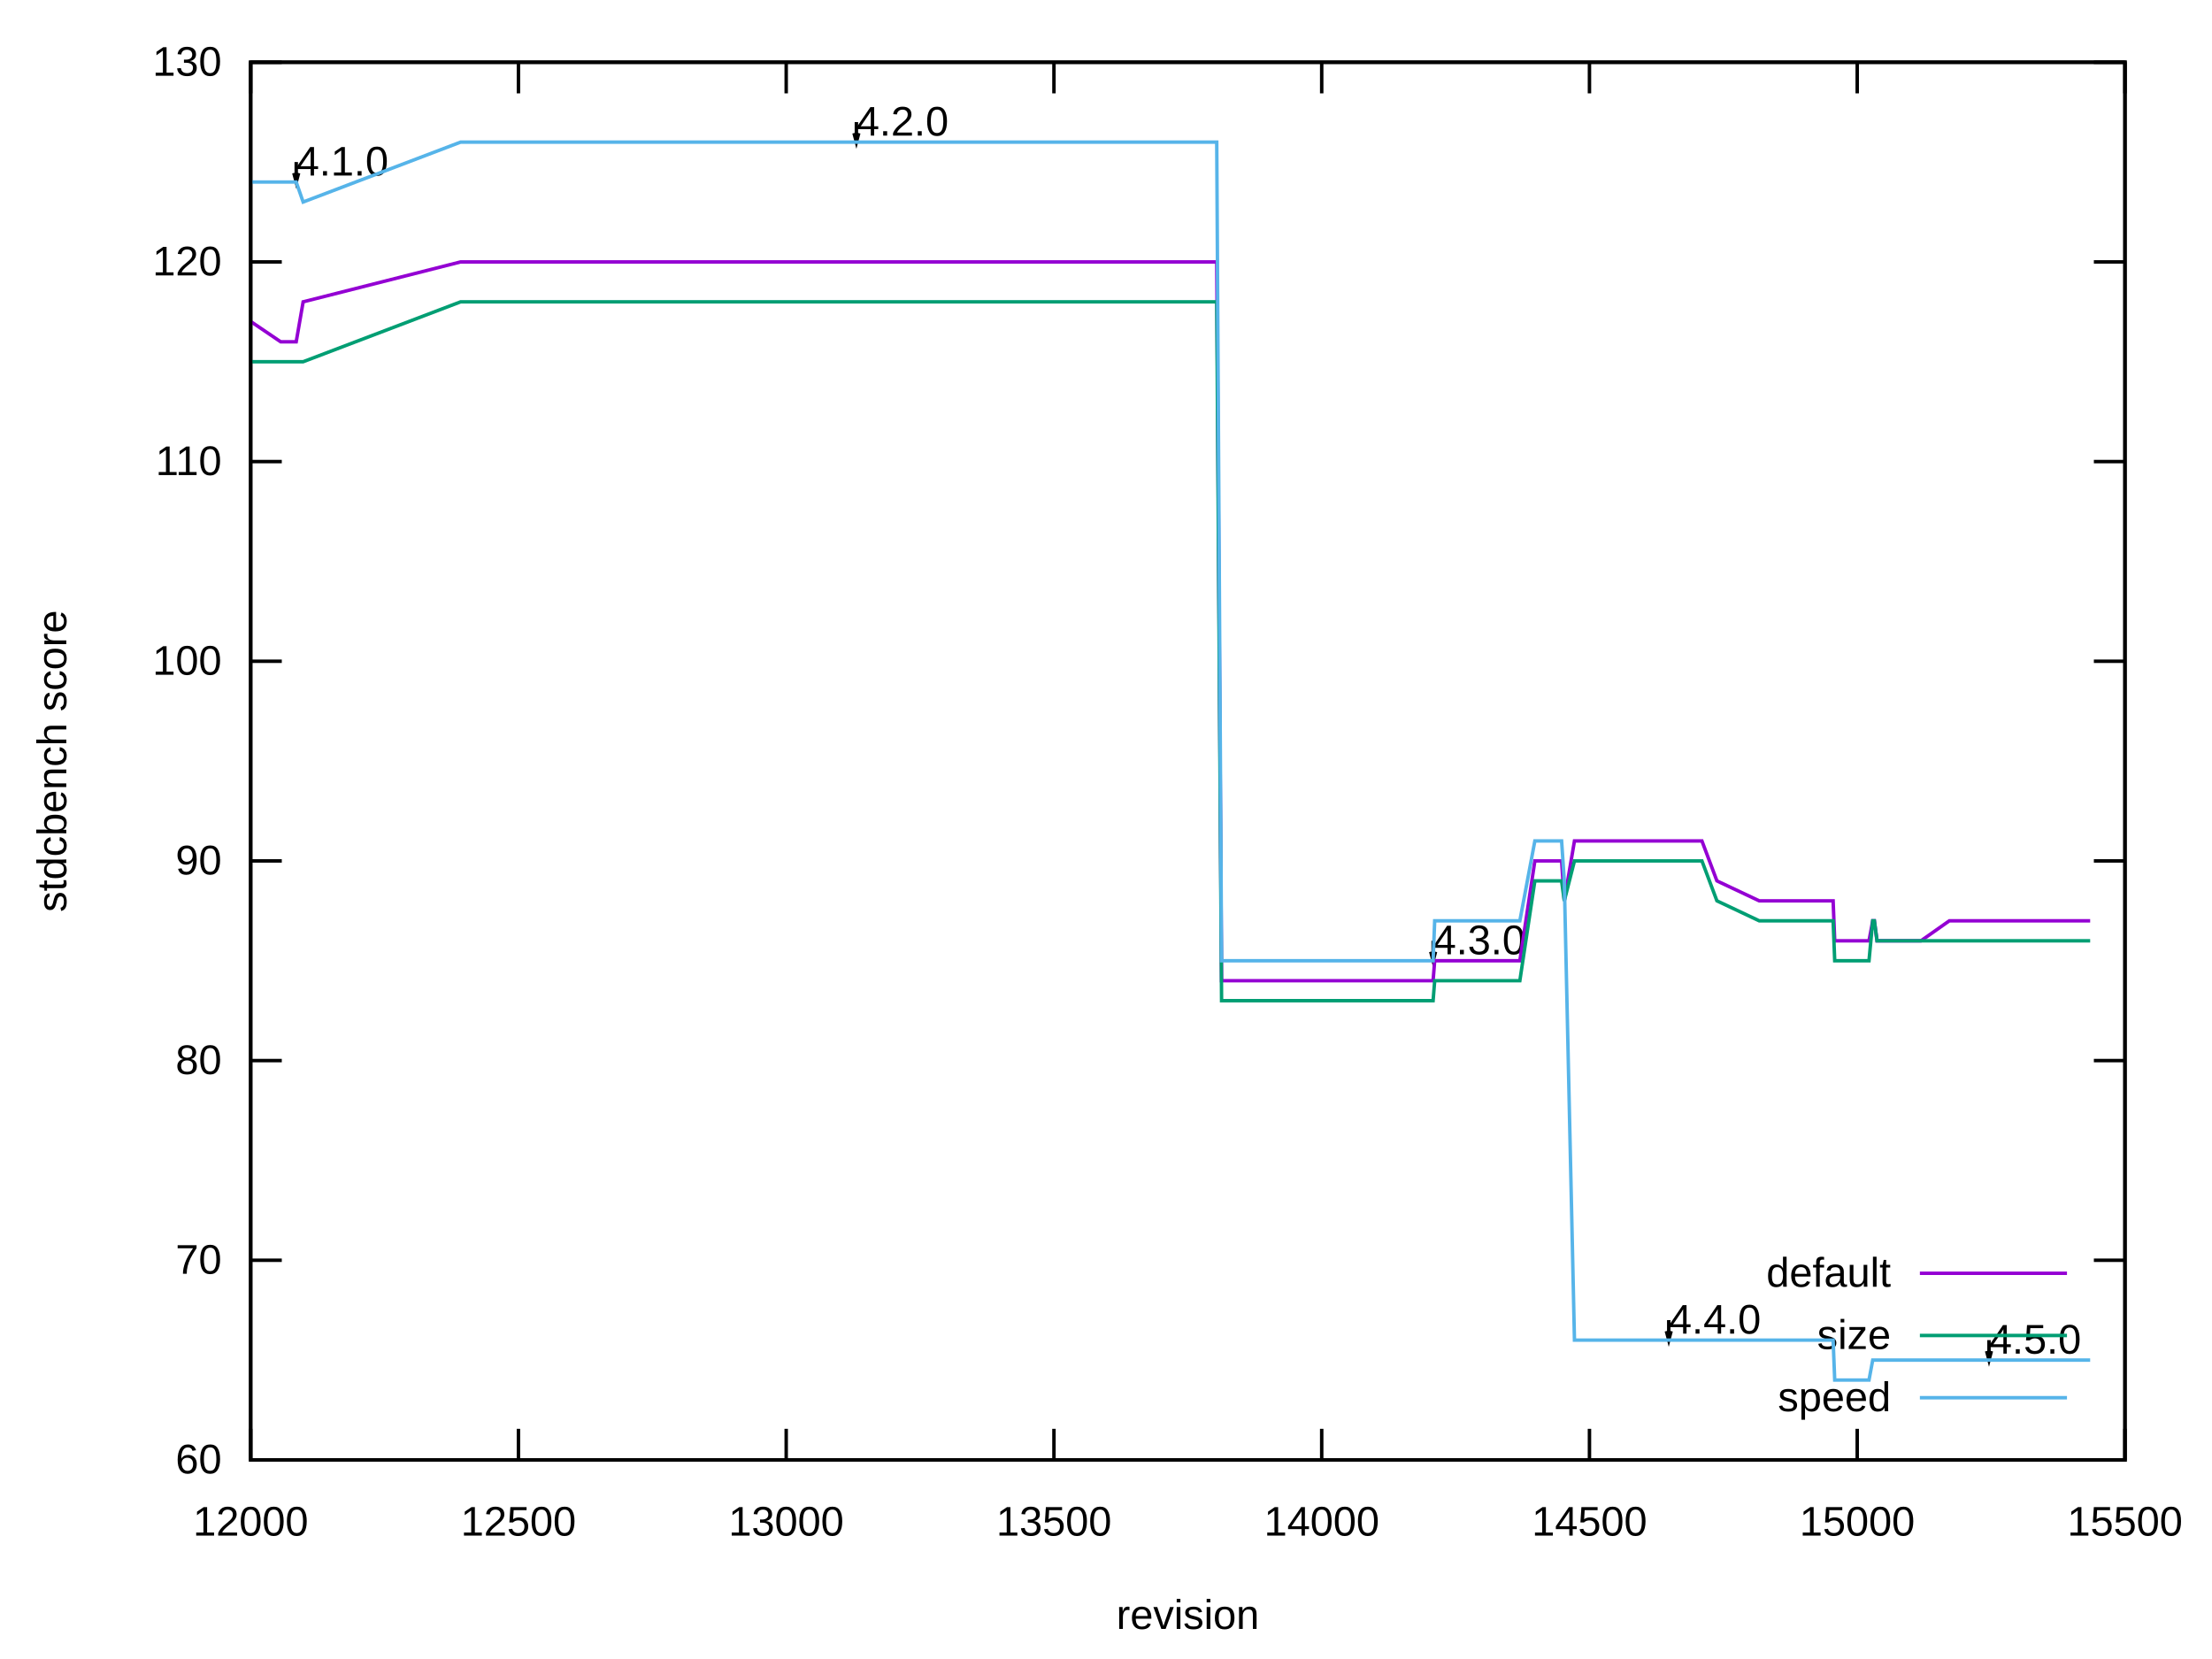
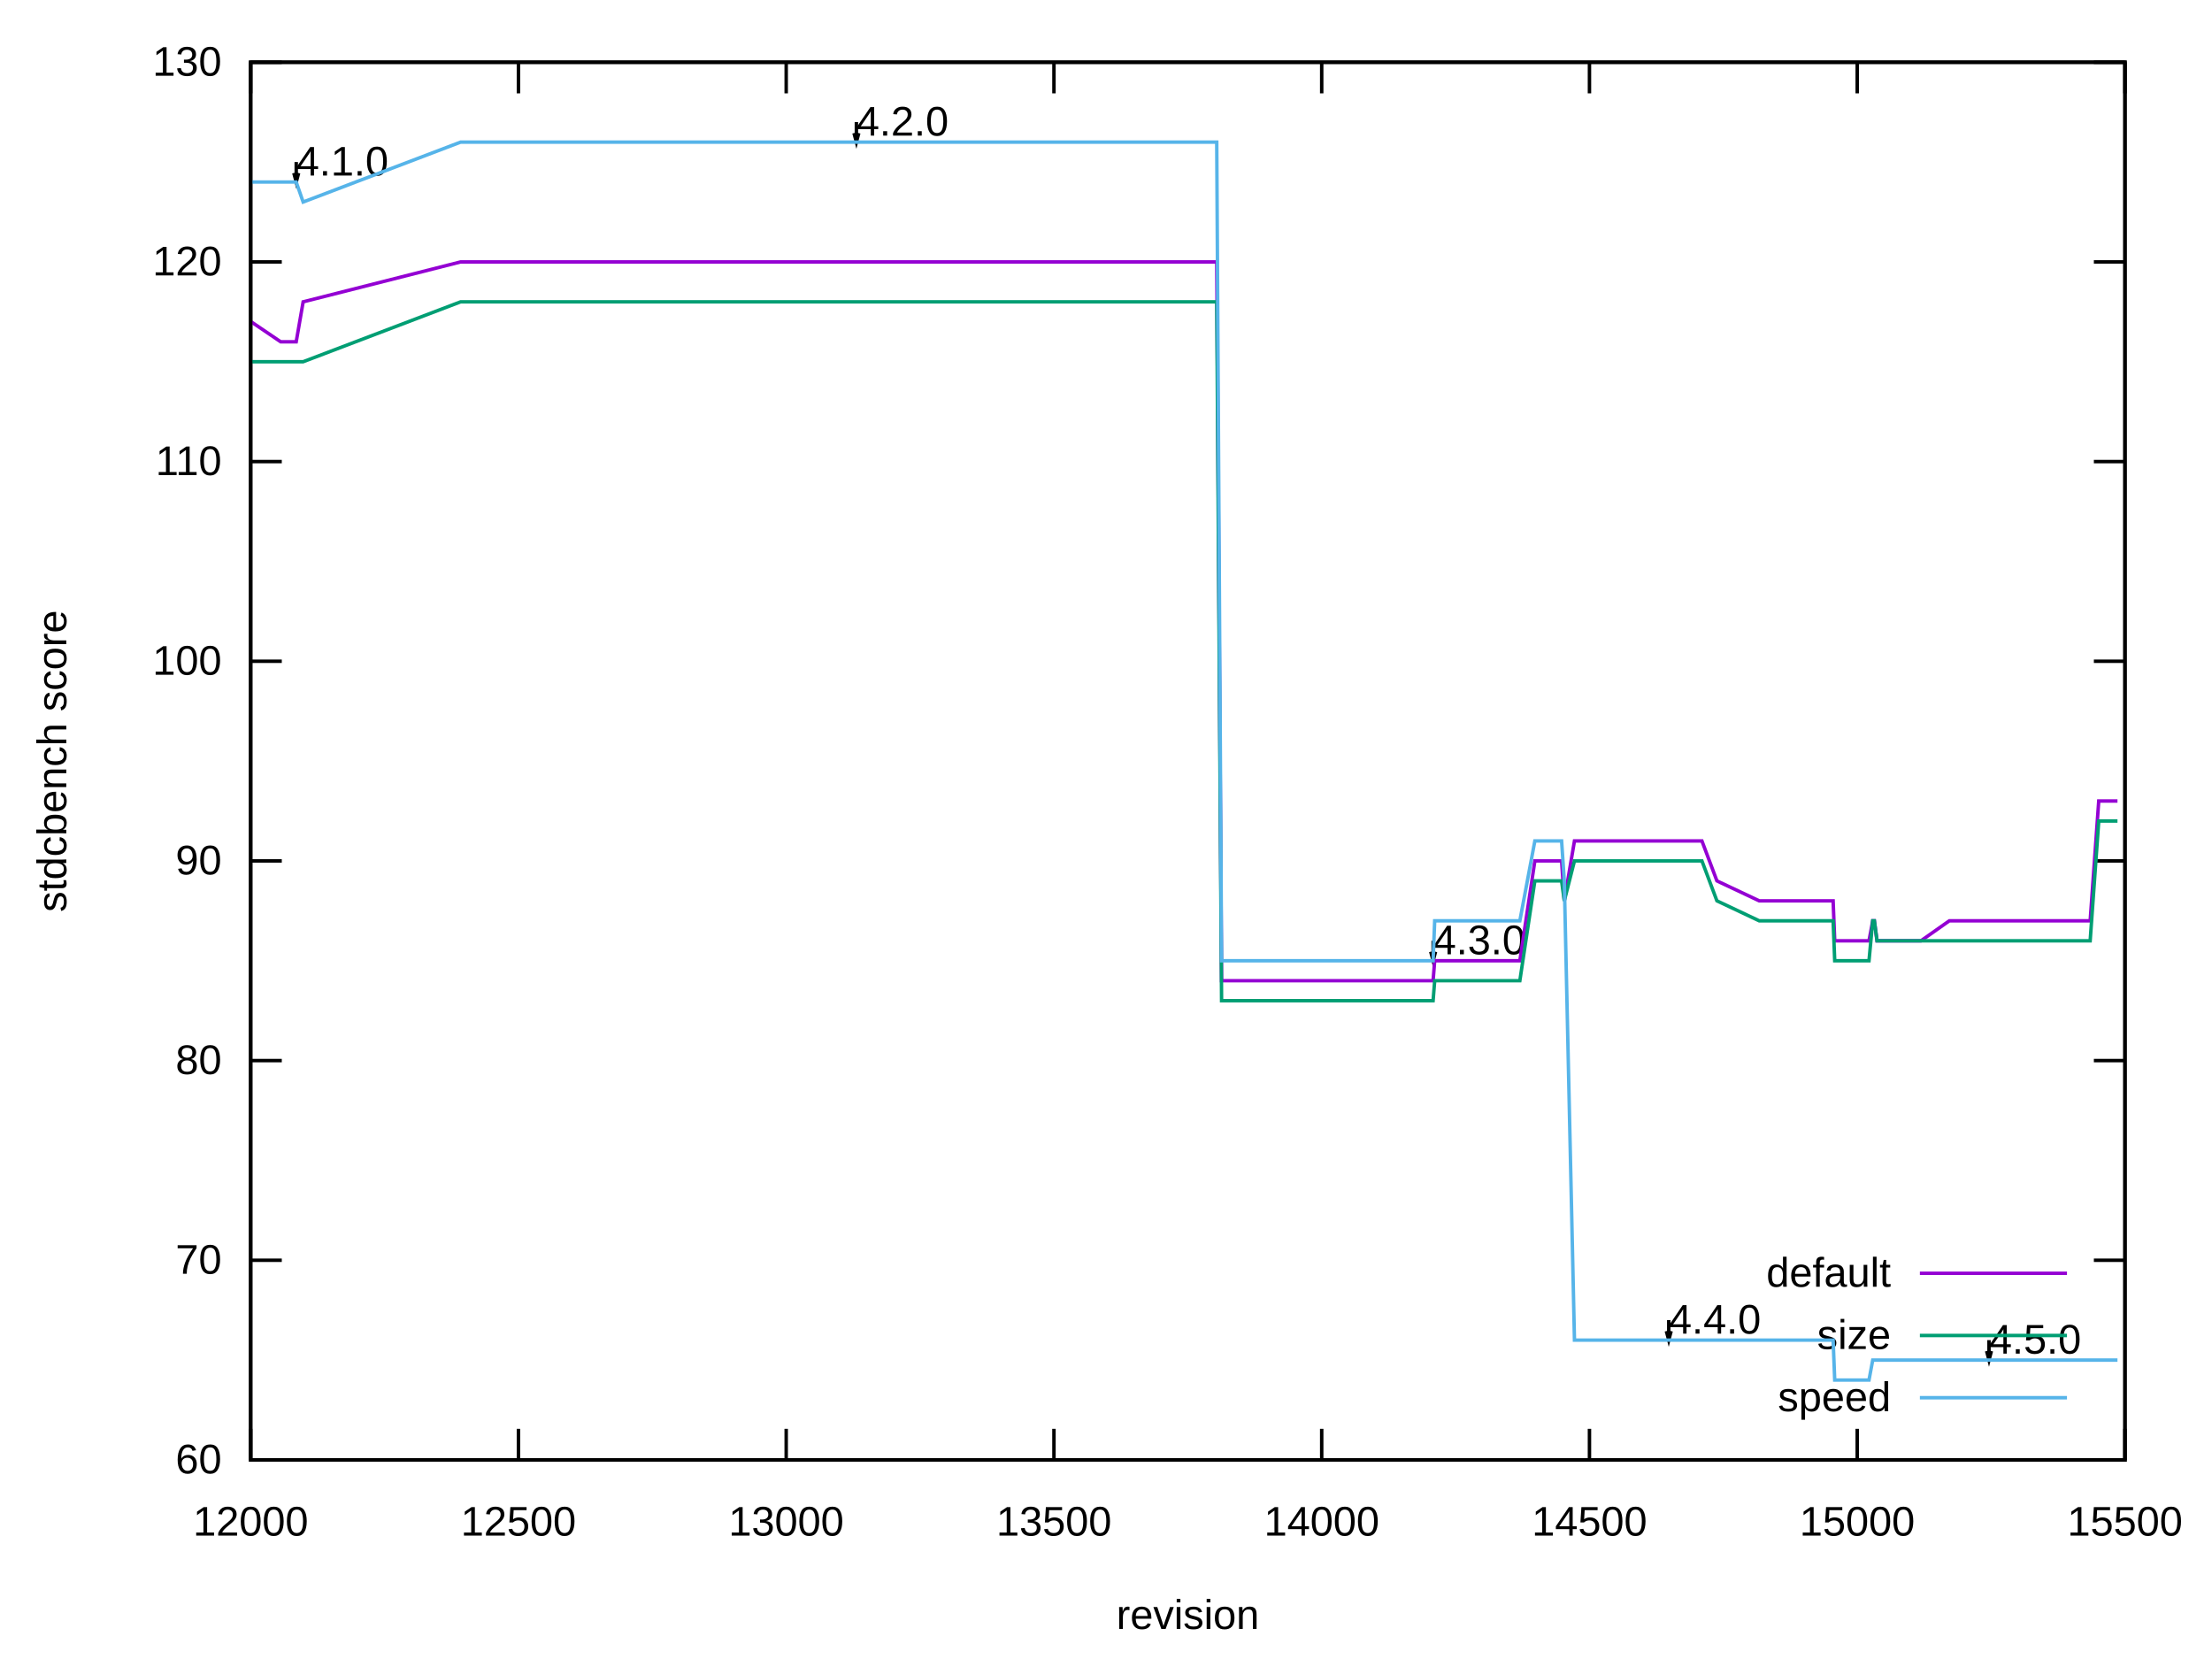
<svg xmlns="http://www.w3.org/2000/svg" xmlns:xlink="http://www.w3.org/1999/xlink" width="640" height="480" viewBox="0 0 640 480">
  <g id="gnuplot_canvas">
    <rect x="0" y="0" width="640" height="480" fill="none" />
    <defs>
      <circle id="gpDot" r="0.5" stroke-width="0.5" stroke="currentColor" />
      <path id="gpPt0" stroke-width="0.222" stroke="currentColor" d="M-1,0 h2 M0,-1 v2" />
      <path id="gpPt1" stroke-width="0.222" stroke="currentColor" d="M-1,-1 L1,1 M1,-1 L-1,1" />
      <path id="gpPt2" stroke-width="0.222" stroke="currentColor" d="M-1,0 L1,0 M0,-1 L0,1 M-1,-1 L1,1 M-1,1 L1,-1" />
      <rect id="gpPt3" stroke-width="0.222" stroke="currentColor" x="-1" y="-1" width="2" height="2" />
      <rect id="gpPt4" stroke-width="0.222" stroke="currentColor" fill="currentColor" x="-1" y="-1" width="2" height="2" />
      <circle id="gpPt5" stroke-width="0.222" stroke="currentColor" cx="0" cy="0" r="1" />
      <use xlink:href="#gpPt5" id="gpPt6" fill="currentColor" stroke="none" />
      <path id="gpPt7" stroke-width="0.222" stroke="currentColor" d="M0,-1.33 L-1.33,0.67 L1.33,0.67 z" />
      <use xlink:href="#gpPt7" id="gpPt8" fill="currentColor" stroke="none" />
      <use xlink:href="#gpPt7" id="gpPt9" stroke="currentColor" transform="rotate(180)" />
      <use xlink:href="#gpPt9" id="gpPt10" fill="currentColor" stroke="none" />
      <use xlink:href="#gpPt3" id="gpPt11" stroke="currentColor" transform="rotate(45)" />
      <use xlink:href="#gpPt11" id="gpPt12" fill="currentColor" stroke="none" />
      <path id="gpPt13" stroke-width="0.222" stroke="currentColor" d="M0,1.330 L1.265,0.411 L0.782,-1.067 L-0.782,-1.076 L-1.265,0.411 z" />
      <use xlink:href="#gpPt13" id="gpPt14" fill="currentColor" stroke="none" />
      <filter id="textbox" filterUnits="objectBoundingBox" x="0" y="0" height="1" width="1">
        <feFlood flood-color="white" flood-opacity="1" result="bgnd" />
        <feComposite in="SourceGraphic" in2="bgnd" operator="atop" />
      </filter>
      <filter id="greybox" filterUnits="objectBoundingBox" x="0" y="0" height="1" width="1">
        <feFlood flood-color="lightgrey" flood-opacity="1" result="grey" />
        <feComposite in="SourceGraphic" in2="grey" operator="atop" />
      </filter>
    </defs>
    <g fill="none" color="white" stroke="currentColor" stroke-width="1.00" stroke-linecap="butt" stroke-linejoin="miter">
</g>
    <g fill="none" color="black" stroke="currentColor" stroke-width="1.00" stroke-linecap="butt" stroke-linejoin="miter">
      <path stroke="black" d="M72.53,422.40 L81.53,422.40 M614.82,422.40 L605.82,422.40  " />
      <g transform="translate(64.14,426.30)" stroke="none" fill="black" font-family="Arial" font-size="12.00" text-anchor="end">
        <text>
          <tspan font-family="Arial"> 60</tspan>
        </text>
      </g>
    </g>
    <g fill="none" color="black" stroke="currentColor" stroke-width="1.00" stroke-linecap="butt" stroke-linejoin="miter">
      <path stroke="black" d="M72.53,364.63 L81.53,364.63 M614.82,364.63 L605.82,364.63  " />
      <g transform="translate(64.14,368.53)" stroke="none" fill="black" font-family="Arial" font-size="12.00" text-anchor="end">
        <text>
          <tspan font-family="Arial"> 70</tspan>
        </text>
      </g>
    </g>
    <g fill="none" color="black" stroke="currentColor" stroke-width="1.00" stroke-linecap="butt" stroke-linejoin="miter">
      <path stroke="black" d="M72.53,306.86 L81.53,306.86 M614.82,306.86 L605.82,306.86  " />
      <g transform="translate(64.14,310.76)" stroke="none" fill="black" font-family="Arial" font-size="12.00" text-anchor="end">
        <text>
          <tspan font-family="Arial"> 80</tspan>
        </text>
      </g>
    </g>
    <g fill="none" color="black" stroke="currentColor" stroke-width="1.00" stroke-linecap="butt" stroke-linejoin="miter">
      <path stroke="black" d="M72.53,249.09 L81.53,249.09 M614.82,249.09 L605.82,249.09  " />
      <g transform="translate(64.14,252.99)" stroke="none" fill="black" font-family="Arial" font-size="12.00" text-anchor="end">
        <text>
          <tspan font-family="Arial"> 90</tspan>
        </text>
      </g>
    </g>
    <g fill="none" color="black" stroke="currentColor" stroke-width="1.00" stroke-linecap="butt" stroke-linejoin="miter">
      <path stroke="black" d="M72.53,191.32 L81.53,191.32 M614.82,191.32 L605.82,191.32  " />
      <g transform="translate(64.14,195.22)" stroke="none" fill="black" font-family="Arial" font-size="12.00" text-anchor="end">
        <text>
          <tspan font-family="Arial"> 100</tspan>
        </text>
      </g>
    </g>
    <g fill="none" color="black" stroke="currentColor" stroke-width="1.00" stroke-linecap="butt" stroke-linejoin="miter">
      <path stroke="black" d="M72.53,133.55 L81.53,133.55 M614.82,133.55 L605.82,133.55  " />
      <g transform="translate(64.14,137.45)" stroke="none" fill="black" font-family="Arial" font-size="12.00" text-anchor="end">
        <text>
          <tspan font-family="Arial"> 110</tspan>
        </text>
      </g>
    </g>
    <g fill="none" color="black" stroke="currentColor" stroke-width="1.00" stroke-linecap="butt" stroke-linejoin="miter">
      <path stroke="black" d="M72.53,75.78 L81.53,75.78 M614.82,75.78 L605.82,75.78  " />
      <g transform="translate(64.14,79.68)" stroke="none" fill="black" font-family="Arial" font-size="12.00" text-anchor="end">
        <text>
          <tspan font-family="Arial"> 120</tspan>
        </text>
      </g>
    </g>
    <g fill="none" color="black" stroke="currentColor" stroke-width="1.00" stroke-linecap="butt" stroke-linejoin="miter">
      <path stroke="black" d="M72.53,18.01 L81.53,18.01 M614.82,18.01 L605.82,18.01  " />
      <g transform="translate(64.14,21.91)" stroke="none" fill="black" font-family="Arial" font-size="12.00" text-anchor="end">
        <text>
          <tspan font-family="Arial"> 130</tspan>
        </text>
      </g>
    </g>
    <g fill="none" color="black" stroke="currentColor" stroke-width="1.00" stroke-linecap="butt" stroke-linejoin="miter">
      <path stroke="black" d="M72.53,422.40 L72.53,413.40 M72.53,18.01 L72.53,27.01  " />
      <g transform="translate(72.53,444.30)" stroke="none" fill="black" font-family="Arial" font-size="12.00" text-anchor="middle">
        <text>
          <tspan font-family="Arial"> 12000</tspan>
        </text>
      </g>
    </g>
    <g fill="none" color="black" stroke="currentColor" stroke-width="1.00" stroke-linecap="butt" stroke-linejoin="miter">
      <path stroke="black" d="M150.00,422.40 L150.00,413.40 M150.00,18.01 L150.00,27.01  " />
      <g transform="translate(150.00,444.30)" stroke="none" fill="black" font-family="Arial" font-size="12.00" text-anchor="middle">
        <text>
          <tspan font-family="Arial"> 12500</tspan>
        </text>
      </g>
    </g>
    <g fill="none" color="black" stroke="currentColor" stroke-width="1.00" stroke-linecap="butt" stroke-linejoin="miter">
      <path stroke="black" d="M227.47,422.40 L227.47,413.40 M227.47,18.01 L227.47,27.01  " />
      <g transform="translate(227.47,444.30)" stroke="none" fill="black" font-family="Arial" font-size="12.00" text-anchor="middle">
        <text>
          <tspan font-family="Arial"> 13000</tspan>
        </text>
      </g>
    </g>
    <g fill="none" color="black" stroke="currentColor" stroke-width="1.00" stroke-linecap="butt" stroke-linejoin="miter">
      <path stroke="black" d="M304.94,422.40 L304.94,413.40 M304.94,18.01 L304.94,27.01  " />
      <g transform="translate(304.94,444.30)" stroke="none" fill="black" font-family="Arial" font-size="12.00" text-anchor="middle">
        <text>
          <tspan font-family="Arial"> 13500</tspan>
        </text>
      </g>
    </g>
    <g fill="none" color="black" stroke="currentColor" stroke-width="1.00" stroke-linecap="butt" stroke-linejoin="miter">
      <path stroke="black" d="M382.41,422.40 L382.41,413.40 M382.41,18.01 L382.41,27.01  " />
      <g transform="translate(382.41,444.30)" stroke="none" fill="black" font-family="Arial" font-size="12.00" text-anchor="middle">
        <text>
          <tspan font-family="Arial"> 14000</tspan>
        </text>
      </g>
    </g>
    <g fill="none" color="black" stroke="currentColor" stroke-width="1.00" stroke-linecap="butt" stroke-linejoin="miter">
      <path stroke="black" d="M459.88,422.40 L459.88,413.40 M459.88,18.01 L459.88,27.01  " />
      <g transform="translate(459.88,444.30)" stroke="none" fill="black" font-family="Arial" font-size="12.00" text-anchor="middle">
        <text>
          <tspan font-family="Arial"> 14500</tspan>
        </text>
      </g>
    </g>
    <g fill="none" color="black" stroke="currentColor" stroke-width="1.00" stroke-linecap="butt" stroke-linejoin="miter">
      <path stroke="black" d="M537.35,422.40 L537.35,413.40 M537.35,18.01 L537.35,27.01  " />
      <g transform="translate(537.35,444.30)" stroke="none" fill="black" font-family="Arial" font-size="12.00" text-anchor="middle">
        <text>
          <tspan font-family="Arial"> 15000</tspan>
        </text>
      </g>
    </g>
    <g fill="none" color="black" stroke="currentColor" stroke-width="1.00" stroke-linecap="butt" stroke-linejoin="miter">
      <path stroke="black" d="M614.82,422.40 L614.82,413.40 M614.82,18.01 L614.82,27.01  " />
      <g transform="translate(614.82,444.30)" stroke="none" fill="black" font-family="Arial" font-size="12.00" text-anchor="middle">
        <text>
          <tspan font-family="Arial"> 15500</tspan>
        </text>
      </g>
    </g>
    <g fill="none" color="black" stroke="currentColor" stroke-width="1.00" stroke-linecap="butt" stroke-linejoin="miter">
</g>
    <g fill="none" color="black" stroke="currentColor" stroke-width="1.00" stroke-linecap="butt" stroke-linejoin="miter">
      <path stroke="black" d="M72.53,18.01 L72.53,422.40 L614.82,422.40 L614.82,18.01 L72.53,18.01 Z  " />
      <g transform="translate(85.70,50.79)" stroke="none" fill="black" font-family="Arial" font-size="12.00" text-anchor="start">
        <text>
          <tspan font-family="Arial">4.1.0</tspan>
        </text>
      </g>
      <g transform="translate(247.77,39.24)" stroke="none" fill="black" font-family="Arial" font-size="12.00" text-anchor="start">
        <text>
          <tspan font-family="Arial">4.2.0</tspan>
        </text>
      </g>
      <g transform="translate(414.64,276.10)" stroke="none" fill="black" font-family="Arial" font-size="12.00" text-anchor="start">
        <text>
          <tspan font-family="Arial">4.3.0</tspan>
        </text>
      </g>
      <g transform="translate(482.81,385.86)" stroke="none" fill="black" font-family="Arial" font-size="12.00" text-anchor="start">
        <text>
          <tspan font-family="Arial">4.4.0</tspan>
        </text>
      </g>
      <g transform="translate(575.47,391.64)" stroke="none" fill="black" font-family="Arial" font-size="12.00" text-anchor="start">
        <text>
          <tspan font-family="Arial">4.5.0</tspan>
        </text>
      </g>
    </g>
    <g fill="none" color="black" stroke="currentColor" stroke-width="1.00" stroke-linecap="butt" stroke-linejoin="miter">
      <path stroke="black" d="M85.02,50.06 L85.71,52.66 L86.40,50.06 M85.71,46.88 L85.71,52.66  " />
    </g>
    <g fill="none" color="black" stroke="currentColor" stroke-width="1.00" stroke-linecap="butt" stroke-linejoin="miter">
      <path stroke="black" d="M247.09,38.51 L247.78,41.11 L248.47,38.51 M247.78,35.33 L247.78,41.11  " />
    </g>
    <g fill="none" color="black" stroke="currentColor" stroke-width="1.00" stroke-linecap="butt" stroke-linejoin="miter">
      <path stroke="black" d="M413.96,275.36 L414.65,277.96 L415.34,275.36 M414.65,272.19 L414.65,277.96  " />
    </g>
    <g fill="none" color="black" stroke="currentColor" stroke-width="1.00" stroke-linecap="butt" stroke-linejoin="miter">
      <path stroke="black" d="M482.13,385.13 L482.82,387.73 L483.51,385.13 M482.82,381.95 L482.82,387.73  " />
    </g>
    <g fill="none" color="black" stroke="currentColor" stroke-width="1.00" stroke-linecap="butt" stroke-linejoin="miter">
      <path stroke="black" d="M574.79,390.90 L575.48,393.50 L576.17,390.90 M575.48,387.73 L575.48,393.50  " />
    </g>
    <g fill="none" color="black" stroke="currentColor" stroke-width="1.00" stroke-linecap="butt" stroke-linejoin="miter">
</g>
    <g id="gnuplot_plot_1">
      <g fill="none" color="black" stroke="currentColor" stroke-width="1.00" stroke-linecap="butt" stroke-linejoin="miter">
        <g transform="translate(547.09,372.30)" stroke="none" fill="black" font-family="Arial" font-size="12.00" text-anchor="end">
          <text>
            <tspan font-family="Arial">default</tspan>
          </text>
        </g>
      </g>
      <g fill="none" color="black" stroke="currentColor" stroke-width="1.00" stroke-linecap="butt" stroke-linejoin="miter">
-         <path stroke="rgb(148,   0, 211)" d="M555.48,368.40 L598.04,368.40 M72.68,93.11 L81.21,98.89 L85.70,98.89 L87.71,87.33 L133.27,75.78 L136.83,75.78   L139.15,75.78 L142.25,75.78 L144.42,75.78 L148.14,75.78 L149.23,75.78 L151.24,75.78 L172.00,75.78 L176.80,75.78   L179.28,75.78 L179.75,75.78 L188.12,75.78 L194.00,75.78 L195.71,75.78 L200.67,75.78 L206.09,75.78 L208.10,75.78   L210.58,75.78 L211.98,75.78 L222.67,75.78 L247.77,75.78 L258.46,75.78 L273.95,75.78 L304.17,75.78 L334.22,75.78   L335.77,75.78 L337.32,75.78 L343.37,75.78 L347.08,75.78 L351.42,75.78 L352.04,75.78 L353.44,283.75 L355.30,283.75   L358.39,283.75 L364.59,283.75 L366.92,283.75 L382.41,283.75 L410.92,283.75 L414.64,283.75 L415.10,277.97 L417.27,277.97   L418.82,277.97 L419.29,277.97 L420.53,277.97 L420.84,277.97 L421.61,277.97 L428.89,277.97 L436.02,277.97 L439.74,277.97   L444.08,249.09 L445.16,249.09 L451.05,249.09 L451.82,249.09 L452.60,260.64 L455.54,243.31 L461.43,243.31 L464.22,243.31   L482.81,243.31 L483.12,243.31 L492.42,243.31 L496.76,254.87 L509.00,260.64 L520.15,260.64 L530.38,260.64 L530.84,272.20   L536.73,272.20 L539.67,272.20 L540.76,272.20 L541.84,266.42 L542.31,266.42 L543.08,272.20 L546.65,272.20 L551.76,272.20   L553.46,272.20 L555.48,272.20 L555.63,272.20 L555.79,272.20 L564.00,266.42 L574.54,266.42 L575.47,266.42 L586.47,266.42   L602.11,266.42 L604.75,266.42  " />
+         <path stroke="rgb(148,   0, 211)" d="M555.48,368.40 L598.04,368.40 M72.68,93.11 L81.21,98.89 L85.70,98.89 L87.71,87.33 L133.27,75.78 L136.83,75.78   L139.15,75.78 L142.25,75.78 L144.42,75.78 L148.14,75.78 L149.23,75.78 L151.24,75.78 L172.00,75.78 L176.80,75.78   L179.28,75.78 L179.75,75.78 L188.12,75.78 L194.00,75.78 L195.71,75.78 L200.67,75.78 L206.09,75.78 L208.10,75.78   L210.58,75.78 L211.98,75.78 L222.67,75.78 L247.77,75.78 L258.46,75.78 L273.95,75.78 L304.17,75.78 L334.22,75.78   L335.77,75.78 L337.32,75.78 L343.37,75.78 L347.08,75.78 L351.42,75.78 L352.04,75.78 L353.44,283.75 L355.30,283.75   L358.39,283.75 L364.59,283.75 L366.92,283.75 L382.41,283.75 L410.92,283.75 L414.64,283.75 L415.10,277.97 L417.27,277.97   L418.82,277.97 L419.29,277.97 L420.53,277.97 L420.84,277.97 L421.61,277.97 L428.89,277.97 L436.02,277.97 L439.74,277.97   L444.08,249.09 L445.16,249.09 L451.05,249.09 L451.82,249.09 L452.60,260.64 L455.54,243.31 L461.43,243.31 L464.22,243.31   L482.81,243.31 L483.12,243.31 L492.42,243.31 L496.76,254.87 L509.00,260.64 L520.15,260.64 L530.38,260.64 L530.84,272.20   L536.73,272.20 L539.67,272.20 L540.76,272.20 L541.84,266.42 L542.31,266.42 L543.08,272.20 L546.65,272.20 L551.76,272.20   L553.46,272.20 L555.48,272.20 L555.63,272.20 L555.79,272.20 L564.00,266.42 L574.54,266.42 L575.47,266.42 L586.47,266.42   L602.11,266.42 L604.75,266.42 L607.23,231.76 L612.65,231.76  " />
      </g>
    </g>
    <g id="gnuplot_plot_2">
      <g fill="none" color="black" stroke="currentColor" stroke-width="1.00" stroke-linecap="butt" stroke-linejoin="miter">
        <g transform="translate(547.09,390.30)" stroke="none" fill="black" font-family="Arial" font-size="12.00" text-anchor="end">
          <text>
            <tspan font-family="Arial">size</tspan>
          </text>
        </g>
      </g>
      <g fill="none" color="black" stroke="currentColor" stroke-width="1.00" stroke-linecap="butt" stroke-linejoin="miter">
-         <path stroke="rgb(  0, 158, 115)" d="M555.48,386.40 L598.04,386.40 M72.68,104.66 L81.21,104.66 L85.70,104.66 L87.71,104.66 L133.27,87.33 L136.83,87.33   L139.15,87.33 L142.25,87.33 L144.42,87.33 L148.14,87.33 L149.23,87.33 L151.24,87.33 L172.00,87.33 L176.80,87.33   L179.28,87.33 L179.75,87.33 L188.12,87.33 L194.00,87.33 L195.71,87.33 L200.67,87.33 L206.09,87.33 L208.10,87.33   L210.58,87.33 L211.98,87.33 L222.67,87.33 L247.77,87.33 L258.46,87.33 L273.95,87.33 L304.17,87.33 L334.22,87.33   L335.77,87.33 L337.32,87.33 L343.37,87.33 L347.08,87.33 L351.42,87.33 L352.04,87.33 L353.44,289.53 L355.30,289.53   L358.39,289.53 L364.59,289.53 L366.92,289.53 L382.41,289.53 L410.92,289.53 L414.64,289.53 L415.10,283.75 L417.27,283.75   L418.82,283.75 L419.29,283.75 L420.53,283.75 L420.84,283.75 L421.61,283.75 L428.89,283.75 L436.02,283.75 L439.74,283.75   L444.08,254.87 L445.16,254.87 L451.05,254.87 L451.82,254.87 L452.60,260.64 L455.54,249.09 L461.43,249.09 L464.22,249.09   L482.81,249.09 L483.12,249.09 L492.42,249.09 L496.76,260.64 L509.00,266.42 L520.15,266.42 L530.38,266.42 L530.84,277.97   L536.73,277.97 L539.67,277.97 L540.76,277.97 L541.84,266.42 L542.31,266.42 L543.08,272.20 L546.65,272.20 L551.76,272.20   L553.46,272.20 L555.48,272.20 L555.63,272.20 L555.79,272.20 L564.00,272.20 L574.54,272.20 L575.47,272.20 L586.47,272.20   L602.11,272.20 L604.75,272.20  " />
+         <path stroke="rgb(  0, 158, 115)" d="M555.48,386.40 L598.04,386.40 M72.68,104.66 L81.21,104.66 L85.70,104.66 L87.71,104.66 L133.27,87.33 L136.83,87.33   L139.15,87.33 L142.25,87.33 L144.42,87.33 L148.14,87.33 L149.23,87.33 L151.24,87.33 L172.00,87.33 L176.80,87.33   L179.28,87.33 L179.75,87.33 L188.12,87.33 L194.00,87.33 L195.71,87.33 L200.67,87.33 L206.09,87.33 L208.10,87.33   L210.58,87.33 L211.98,87.33 L222.67,87.33 L247.77,87.33 L258.46,87.33 L273.95,87.33 L304.17,87.33 L334.22,87.33   L335.77,87.33 L337.32,87.33 L343.37,87.33 L347.08,87.33 L351.42,87.33 L352.04,87.33 L353.44,289.53 L355.30,289.53   L358.39,289.53 L364.59,289.53 L366.92,289.53 L382.41,289.53 L410.92,289.53 L414.64,289.53 L415.10,283.75 L417.27,283.75   L418.82,283.75 L419.29,283.75 L420.53,283.75 L420.84,283.75 L421.61,283.75 L428.89,283.75 L436.02,283.75 L439.74,283.75   L444.08,254.87 L445.16,254.87 L451.05,254.87 L451.82,254.87 L452.60,260.64 L455.54,249.09 L461.43,249.09 L464.22,249.09   L482.81,249.09 L483.12,249.09 L492.42,249.09 L496.76,260.64 L509.00,266.42 L520.15,266.42 L530.38,266.42 L530.84,277.97   L536.73,277.97 L539.67,277.97 L540.76,277.97 L541.84,266.42 L542.31,266.42 L543.08,272.20 L546.65,272.20 L551.76,272.20   L553.46,272.20 L555.48,272.20 L555.63,272.20 L555.79,272.20 L564.00,272.20 L574.54,272.20 L575.47,272.20 L586.47,272.20   L602.11,272.20 L604.75,272.20 L607.23,237.54 L612.65,237.54  " />
      </g>
    </g>
    <g id="gnuplot_plot_3">
      <g fill="none" color="black" stroke="currentColor" stroke-width="1.00" stroke-linecap="butt" stroke-linejoin="miter">
        <g transform="translate(547.09,408.30)" stroke="none" fill="black" font-family="Arial" font-size="12.00" text-anchor="end">
          <text>
            <tspan font-family="Arial">speed</tspan>
          </text>
        </g>
      </g>
      <g fill="none" color="black" stroke="currentColor" stroke-width="1.00" stroke-linecap="butt" stroke-linejoin="miter">
-         <path stroke="rgb( 86, 180, 233)" d="M555.48,404.40 L598.04,404.40 M72.68,52.67 L81.21,52.67 L85.70,52.67 L87.71,58.45 L133.27,41.12 L136.83,41.12   L139.15,41.12 L142.25,41.12 L144.42,41.12 L148.14,41.12 L149.23,41.12 L151.24,41.12 L172.00,41.12 L176.80,41.12   L179.28,41.12 L179.75,41.12 L188.12,41.12 L194.00,41.12 L195.71,41.12 L200.67,41.12 L206.09,41.12 L208.10,41.12   L210.58,41.12 L211.98,41.12 L222.67,41.12 L247.77,41.12 L258.46,41.12 L273.95,41.12 L304.17,41.12 L334.22,41.12   L335.77,41.12 L337.32,41.12 L343.37,41.12 L347.08,41.12 L351.42,41.12 L352.04,41.12 L353.44,277.97 L355.30,277.97   L358.39,277.97 L364.59,277.97 L366.92,277.97 L382.41,277.97 L410.92,277.97 L414.64,277.97 L415.10,266.42 L417.27,266.42   L418.82,266.42 L419.29,266.42 L420.53,266.42 L420.84,266.42 L421.61,266.42 L428.89,266.42 L436.02,266.42 L439.74,266.42   L444.08,243.31 L445.16,243.31 L451.05,243.31 L451.82,243.31 L452.60,254.87 L455.54,387.74 L461.43,387.74 L464.22,387.74   L482.81,387.74 L483.12,387.74 L492.42,387.74 L496.76,387.74 L509.00,387.74 L520.15,387.74 L530.38,387.74 L530.84,399.29   L536.73,399.29 L539.67,399.29 L540.76,399.29 L541.84,393.51 L542.31,393.51 L543.08,393.51 L546.65,393.51 L551.76,393.51   L553.46,393.51 L555.48,393.51 L555.63,393.51 L555.79,393.51 L564.00,393.51 L574.54,393.51 L575.47,393.51 L586.47,393.51   L602.11,393.51 L604.75,393.51  " />
+         <path stroke="rgb( 86, 180, 233)" d="M555.48,404.40 L598.04,404.40 M72.68,52.67 L81.21,52.67 L85.70,52.67 L87.71,58.45 L133.27,41.12 L136.83,41.12   L139.15,41.12 L142.25,41.12 L144.42,41.12 L148.14,41.12 L149.23,41.12 L151.24,41.12 L172.00,41.12 L176.80,41.12   L179.28,41.12 L179.75,41.12 L188.12,41.12 L194.00,41.12 L195.71,41.12 L200.67,41.12 L206.09,41.12 L208.10,41.12   L210.58,41.12 L211.98,41.12 L222.67,41.12 L247.77,41.12 L258.46,41.12 L273.95,41.12 L304.17,41.12 L334.22,41.12   L335.77,41.12 L337.32,41.12 L343.37,41.12 L347.08,41.12 L351.42,41.12 L352.04,41.12 L353.44,277.97 L355.30,277.97   L358.39,277.97 L364.59,277.97 L366.92,277.97 L382.41,277.97 L410.92,277.97 L414.64,277.97 L415.10,266.42 L417.27,266.42   L418.82,266.42 L419.29,266.42 L420.53,266.42 L420.84,266.42 L421.61,266.42 L428.89,266.42 L436.02,266.42 L439.74,266.42   L444.08,243.31 L445.16,243.31 L451.05,243.31 L451.82,243.31 L452.60,254.87 L455.54,387.74 L461.43,387.74 L464.22,387.74   L482.81,387.74 L483.12,387.74 L492.42,387.74 L496.76,387.74 L509.00,387.74 L520.15,387.74 L530.38,387.74 L530.84,399.29   L536.73,399.29 L539.67,399.29 L540.76,399.29 L541.84,393.51 L542.31,393.51 L543.08,393.51 L546.65,393.51 L551.76,393.51   L553.46,393.51 L555.48,393.51 L555.63,393.51 L555.79,393.51 L564.00,393.51 L574.54,393.51 L575.47,393.51 L586.47,393.51   L602.11,393.51 L604.75,393.51 L607.23,393.51 L612.65,393.51  " />
      </g>
    </g>
    <g fill="none" color="white" stroke="rgb( 86, 180, 233)" stroke-width="2.00" stroke-linecap="butt" stroke-linejoin="miter">
</g>
    <g fill="none" color="black" stroke="currentColor" stroke-width="2.00" stroke-linecap="butt" stroke-linejoin="miter">
</g>
    <g fill="none" color="black" stroke="black" stroke-width="1.00" stroke-linecap="butt" stroke-linejoin="miter">
</g>
    <g fill="none" color="black" stroke="currentColor" stroke-width="1.00" stroke-linecap="butt" stroke-linejoin="miter">
      <path stroke="black" d="M72.53,18.01 L72.53,422.40 L614.82,422.40 L614.82,18.01 L72.53,18.01 Z  " />
      <g transform="translate(19.18,220.21) rotate(270.00)" stroke="none" fill="black" font-family="Arial" font-size="12.00" text-anchor="middle">
        <text>
          <tspan font-family="Arial">stdcbench score</tspan>
        </text>
      </g>
    </g>
    <g fill="none" color="black" stroke="currentColor" stroke-width="1.00" stroke-linecap="butt" stroke-linejoin="miter">
      <g transform="translate(343.67,471.30)" stroke="none" fill="black" font-family="Arial" font-size="12.00" text-anchor="middle">
        <text>
          <tspan font-family="Arial">revision</tspan>
        </text>
      </g>
    </g>
    <g fill="none" color="black" stroke="currentColor" stroke-width="1.00" stroke-linecap="butt" stroke-linejoin="miter">
</g>
    <g fill="none" color="black" stroke="currentColor" stroke-width="1.00" stroke-linecap="butt" stroke-linejoin="miter">
</g>
  </g>
</svg>
